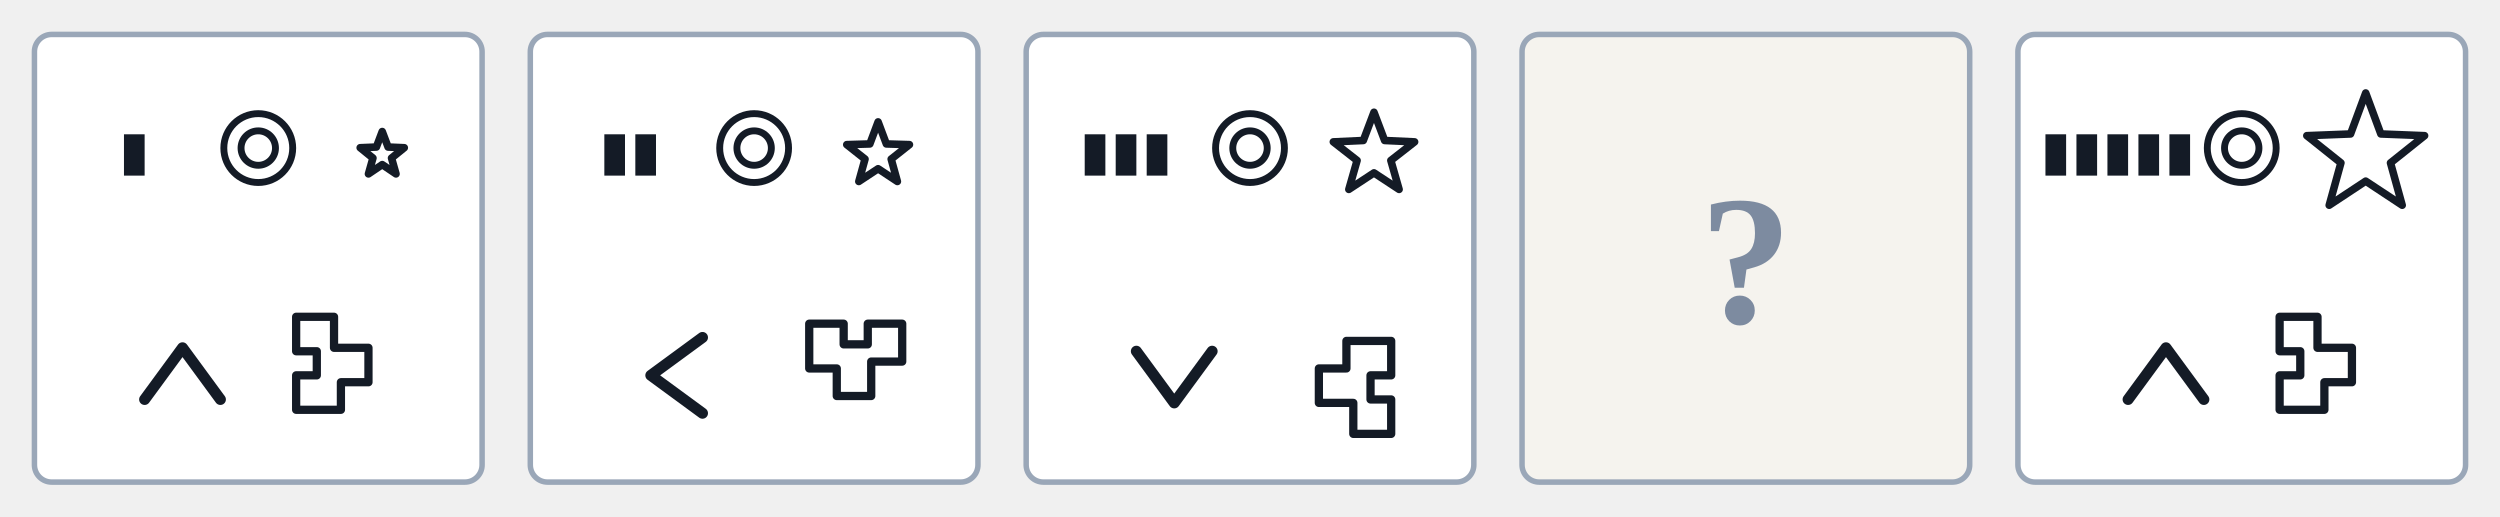
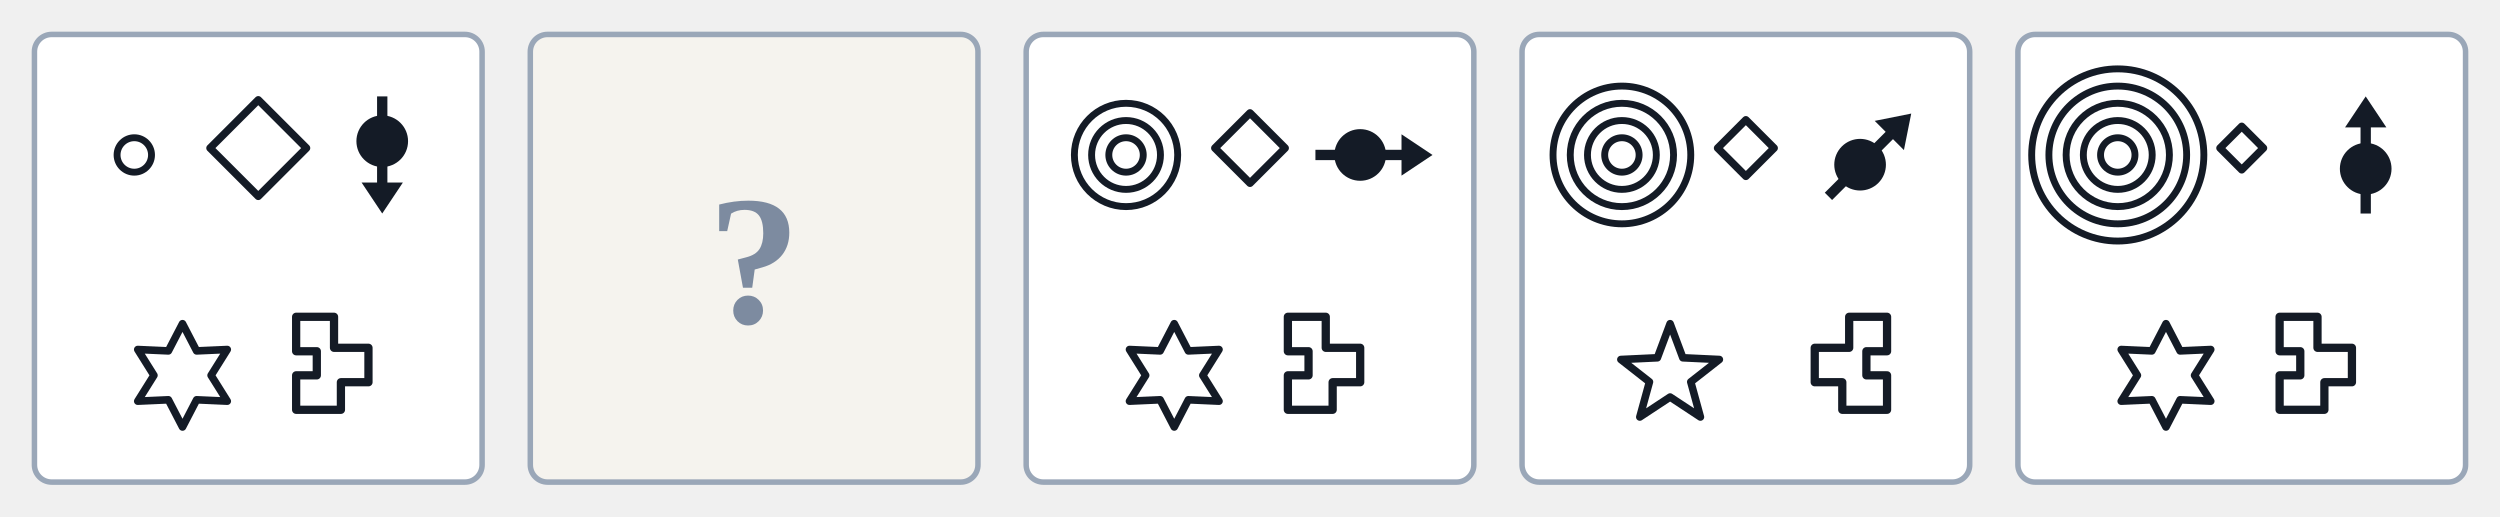
<svg xmlns="http://www.w3.org/2000/svg" viewBox="0 0 726 150" width="726">
  <g transform="translate(8 8)">
    <g transform="translate(67 67)">
      <rect x="-65" y="-65" width="130" height="130" rx="5" fill="#fff" stroke="#9aa7b8" stroke-width="1.6" />
      <g transform="translate(-36 -30) scale(1)">
-         <rect x="-3.0" y="-6" width="6" height="12" fill="#141b26" />
+         <circle r="5" fill="none" stroke="#141b26" stroke-width="2" />
      </g>
      <g transform="translate(0 -32) scale(1)">
-         <circle r="5" fill="none" stroke="#141b26" stroke-width="2" />
-         <circle r="10" fill="none" stroke="#141b26" stroke-width="2" />
+         <g transform="rotate(0)">
+           <polygon points="0.0,-14.0 14.0,0.0 0.0,14.0 -14.0,0.0" fill="#fff" stroke="#141b26" stroke-width="2.2" stroke-linejoin="round" />
+         </g>
      </g>
      <g transform="translate(36 -30) scale(1)">
-         <g transform="rotate(0)">
-           <polygon points="0.0,-6.8 1.7,-2.3 6.4,-2.1 2.7,0.9 4.0,5.5 0.0,2.8 -4.0,5.5 -2.7,0.9 -6.4,-2.1 -1.7,-2.3" fill="#fff" stroke="#141b26" stroke-width="2.2" stroke-linejoin="round" />
+         <g transform="rotate(90) scale(1)">
+           <line x1="-17" y1="0" x2="12" y2="0" stroke="#141b26" stroke-width="3" />
+           <polygon points="17,0 8,-6 8,6" fill="#141b26" />
+           <circle cx="-4" cy="0" r="7.5" fill="#141b26" />
        </g>
      </g>
      <g transform="translate(-22 34) scale(1)">
-         <g transform="rotate(270)">
-           <polyline points="-7,-11 8,0 -7,11" fill="none" stroke="#141b26" stroke-width="3.2" stroke-linejoin="round" stroke-linecap="round" />
+         <g transform="rotate(0)">
+           <polygon points="0.0,-15.0 4.1,-7.1 13.0,-7.5 8.3,0.0 13.0,7.5 4.1,7.1 0.0,15.0 -4.1,7.1 -13.0,7.5 -8.3,0.0 -13.0,-7.5 -4.1,-7.1" fill="#fff" stroke="#141b26" stroke-width="2.2" stroke-linejoin="round" />
        </g>
      </g>
      <g transform="translate(26 34) scale(1)">
        <g transform="rotate(0) scale(1 1)">
          <path d="M -15 -17 h 11 v 9 h 10 v 10 h -8 v 8 h -13 v -10 h 6 v -7 h -6 z" fill="none" stroke="#141b26" stroke-width="2.4" stroke-linejoin="round" />
        </g>
      </g>
    </g>
  </g>
  <g transform="translate(152 8)">
    <g transform="translate(67 67)">
-       <rect x="-65" y="-65" width="130" height="130" rx="5" fill="#fff" stroke="#9aa7b8" stroke-width="1.6" />
-       <g transform="translate(-36 -30) scale(1)">
-         <rect x="-7.5" y="-6" width="6" height="12" fill="#141b26" />
-         <rect x="1.5" y="-6" width="6" height="12" fill="#141b26" />
-       </g>
-       <g transform="translate(0 -32) scale(1)">
-         <circle r="5" fill="none" stroke="#141b26" stroke-width="2" />
-         <circle r="10" fill="none" stroke="#141b26" stroke-width="2" />
-       </g>
-       <g transform="translate(36 -30) scale(1)">
-         <g transform="rotate(0)">
-           <polygon points="0.0,-9.6 2.4,-3.2 9.1,-3.0 3.8,1.2 5.6,7.7 0.0,4.0 -5.6,7.7 -3.8,1.2 -9.1,-3.0 -2.4,-3.2" fill="#fff" stroke="#141b26" stroke-width="2.2" stroke-linejoin="round" />
-         </g>
-       </g>
-       <g transform="translate(-22 34) scale(1)">
-         <g transform="rotate(180)">
-           <polyline points="-7,-11 8,0 -7,11" fill="none" stroke="#141b26" stroke-width="3.2" stroke-linejoin="round" stroke-linecap="round" />
-         </g>
-       </g>
-       <g transform="translate(26 34) scale(1)">
-         <g transform="rotate(90) scale(1 1)">
-           <path d="M -15 -17 h 11 v 9 h 10 v 10 h -8 v 8 h -13 v -10 h 6 v -7 h -6 z" fill="none" stroke="#141b26" stroke-width="2.4" stroke-linejoin="round" />
-         </g>
-       </g>
+       <rect x="-65" y="-65" width="130" height="130" rx="5" fill="#f5f3ee" stroke="#9aa7b8" stroke-width="1.6" />
+       <text x="0" y="18.76" font-size="53.6" font-weight="bold" text-anchor="middle" fill="#7d8ba0">?</text>
    </g>
  </g>
  <g transform="translate(296 8)">
    <g transform="translate(67 67)">
      <rect x="-65" y="-65" width="130" height="130" rx="5" fill="#fff" stroke="#9aa7b8" stroke-width="1.6" />
      <g transform="translate(-36 -30) scale(1)">
-         <rect x="-12.0" y="-6" width="6" height="12" fill="#141b26" />
-         <rect x="-3.0" y="-6" width="6" height="12" fill="#141b26" />
-         <rect x="6.0" y="-6" width="6" height="12" fill="#141b26" />
+         <circle r="5" fill="none" stroke="#141b26" stroke-width="2" />
+         <circle r="10" fill="none" stroke="#141b26" stroke-width="2" />
+         <circle r="15" fill="none" stroke="#141b26" stroke-width="2" />
      </g>
      <g transform="translate(0 -32) scale(1)">
-         <circle r="5" fill="none" stroke="#141b26" stroke-width="2" />
-         <circle r="10" fill="none" stroke="#141b26" stroke-width="2" />
+         <g transform="rotate(0)">
+           <polygon points="0.0,-10.2 10.2,0.0 0.0,10.2 -10.2,0.0" fill="#fff" stroke="#141b26" stroke-width="2.2" stroke-linejoin="round" />
+         </g>
      </g>
      <g transform="translate(36 -30) scale(1)">
-         <g transform="rotate(0)">
-           <polygon points="0.0,-12.4 3.1,-4.2 11.8,-3.8 4.9,1.6 7.3,10.0 0.0,5.2 -7.3,10.0 -4.9,1.6 -11.8,-3.8 -3.1,-4.2" fill="#fff" stroke="#141b26" stroke-width="2.2" stroke-linejoin="round" />
+         <g transform="rotate(0) scale(1)">
+           <line x1="-17" y1="0" x2="12" y2="0" stroke="#141b26" stroke-width="3" />
+           <polygon points="17,0 8,-6 8,6" fill="#141b26" />
+           <circle cx="-4" cy="0" r="7.5" fill="#141b26" />
        </g>
      </g>
      <g transform="translate(-22 34) scale(1)">
-         <g transform="rotate(90)">
-           <polyline points="-7,-11 8,0 -7,11" fill="none" stroke="#141b26" stroke-width="3.2" stroke-linejoin="round" stroke-linecap="round" />
+         <g transform="rotate(0)">
+           <polygon points="0.0,-15.0 4.1,-7.1 13.0,-7.5 8.3,0.0 13.0,7.5 4.1,7.1 0.0,15.0 -4.1,7.1 -13.0,7.5 -8.3,0.0 -13.0,-7.5 -4.1,-7.1" fill="#fff" stroke="#141b26" stroke-width="2.2" stroke-linejoin="round" />
        </g>
      </g>
      <g transform="translate(26 34) scale(1)">
-         <g transform="rotate(180) scale(1 1)">
+         <g transform="rotate(0) scale(1 1)">
          <path d="M -15 -17 h 11 v 9 h 10 v 10 h -8 v 8 h -13 v -10 h 6 v -7 h -6 z" fill="none" stroke="#141b26" stroke-width="2.4" stroke-linejoin="round" />
        </g>
      </g>
    </g>
  </g>
  <g transform="translate(440 8)">
    <g transform="translate(67 67)">
-       <rect x="-65" y="-65" width="130" height="130" rx="5" fill="#f5f3ee" stroke="#9aa7b8" stroke-width="1.6" />
-       <text x="0" y="18.76" font-size="53.6" font-weight="bold" text-anchor="middle" fill="#7d8ba0">?</text>
+       <rect x="-65" y="-65" width="130" height="130" rx="5" fill="#fff" stroke="#9aa7b8" stroke-width="1.6" />
+       <g transform="translate(-36 -30) scale(1)">
+         <circle r="5" fill="none" stroke="#141b26" stroke-width="2" />
+         <circle r="10" fill="none" stroke="#141b26" stroke-width="2" />
+         <circle r="15" fill="none" stroke="#141b26" stroke-width="2" />
+         <circle r="20" fill="none" stroke="#141b26" stroke-width="2" />
+       </g>
+       <g transform="translate(0 -32) scale(1)">
+         <g transform="rotate(0)">
+           <polygon points="0.0,-8.2 8.2,0.0 0.0,8.2 -8.2,0.0" fill="#fff" stroke="#141b26" stroke-width="2.2" stroke-linejoin="round" />
+         </g>
+       </g>
+       <g transform="translate(36 -30) scale(1)">
+         <g transform="rotate(-45) scale(1)">
+           <line x1="-17" y1="0" x2="12" y2="0" stroke="#141b26" stroke-width="3" />
+           <polygon points="17,0 8,-6 8,6" fill="#141b26" />
+           <circle cx="-4" cy="0" r="7.5" fill="#141b26" />
+         </g>
+       </g>
+       <g transform="translate(-22 34) scale(1)">
+         <g transform="rotate(0)">
+           <polygon points="0.0,-15.0 3.7,-5.1 14.3,-4.6 6.0,1.9 8.8,12.1 0.0,6.3 -8.8,12.1 -6.0,1.9 -14.3,-4.6 -3.7,-5.1" fill="#fff" stroke="#141b26" stroke-width="2.2" stroke-linejoin="round" />
+         </g>
+       </g>
+       <g transform="translate(26 34) scale(1)">
+         <g transform="rotate(0) scale(-1 1)">
+           <path d="M -15 -17 h 11 v 9 h 10 v 10 h -8 v 8 h -13 v -10 h 6 v -7 h -6 z" fill="none" stroke="#141b26" stroke-width="2.4" stroke-linejoin="round" />
+         </g>
+       </g>
    </g>
  </g>
  <g transform="translate(584 8)">
    <g transform="translate(67 67)">
      <rect x="-65" y="-65" width="130" height="130" rx="5" fill="#fff" stroke="#9aa7b8" stroke-width="1.6" />
      <g transform="translate(-36 -30) scale(1)">
-         <rect x="-21.0" y="-6" width="6" height="12" fill="#141b26" />
-         <rect x="-12.0" y="-6" width="6" height="12" fill="#141b26" />
-         <rect x="-3.0" y="-6" width="6" height="12" fill="#141b26" />
-         <rect x="6.0" y="-6" width="6" height="12" fill="#141b26" />
-         <rect x="15.0" y="-6" width="6" height="12" fill="#141b26" />
+         <circle r="5" fill="none" stroke="#141b26" stroke-width="2" />
+         <circle r="10" fill="none" stroke="#141b26" stroke-width="2" />
+         <circle r="15" fill="none" stroke="#141b26" stroke-width="2" />
+         <circle r="20" fill="none" stroke="#141b26" stroke-width="2" />
+         <circle r="25" fill="none" stroke="#141b26" stroke-width="2" />
      </g>
      <g transform="translate(0 -32) scale(1)">
-         <circle r="5" fill="none" stroke="#141b26" stroke-width="2" />
-         <circle r="10" fill="none" stroke="#141b26" stroke-width="2" />
+         <g transform="rotate(0)">
+           <polygon points="0.0,-6.3 6.3,0.0 0.0,6.3 -6.3,0.0" fill="#fff" stroke="#141b26" stroke-width="2.2" stroke-linejoin="round" />
+         </g>
      </g>
      <g transform="translate(36 -30) scale(1)">
-         <g transform="rotate(0)">
-           <polygon points="0.0,-18.0 4.4,-6.1 17.1,-5.6 7.2,2.3 10.6,14.6 0.0,7.6 -10.6,14.6 -7.2,2.3 -17.1,-5.6 -4.4,-6.1" fill="#fff" stroke="#141b26" stroke-width="2.2" stroke-linejoin="round" />
+         <g transform="rotate(-90) scale(1)">
+           <line x1="-17" y1="0" x2="12" y2="0" stroke="#141b26" stroke-width="3" />
+           <polygon points="17,0 8,-6 8,6" fill="#141b26" />
+           <circle cx="-4" cy="0" r="7.5" fill="#141b26" />
        </g>
      </g>
      <g transform="translate(-22 34) scale(1)">
-         <g transform="rotate(-90)">
-           <polyline points="-7,-11 8,0 -7,11" fill="none" stroke="#141b26" stroke-width="3.2" stroke-linejoin="round" stroke-linecap="round" />
+         <g transform="rotate(0)">
+           <polygon points="0.0,-15.0 4.1,-7.1 13.0,-7.5 8.3,0.0 13.0,7.5 4.1,7.1 0.0,15.0 -4.1,7.1 -13.0,7.5 -8.3,0.0 -13.0,-7.5 -4.1,-7.1" fill="#fff" stroke="#141b26" stroke-width="2.2" stroke-linejoin="round" />
        </g>
      </g>
      <g transform="translate(26 34) scale(1)">
-         <g transform="rotate(360) scale(1 1)">
+         <g transform="rotate(0) scale(1 1)">
          <path d="M -15 -17 h 11 v 9 h 10 v 10 h -8 v 8 h -13 v -10 h 6 v -7 h -6 z" fill="none" stroke="#141b26" stroke-width="2.4" stroke-linejoin="round" />
        </g>
      </g>
    </g>
  </g>
</svg>
